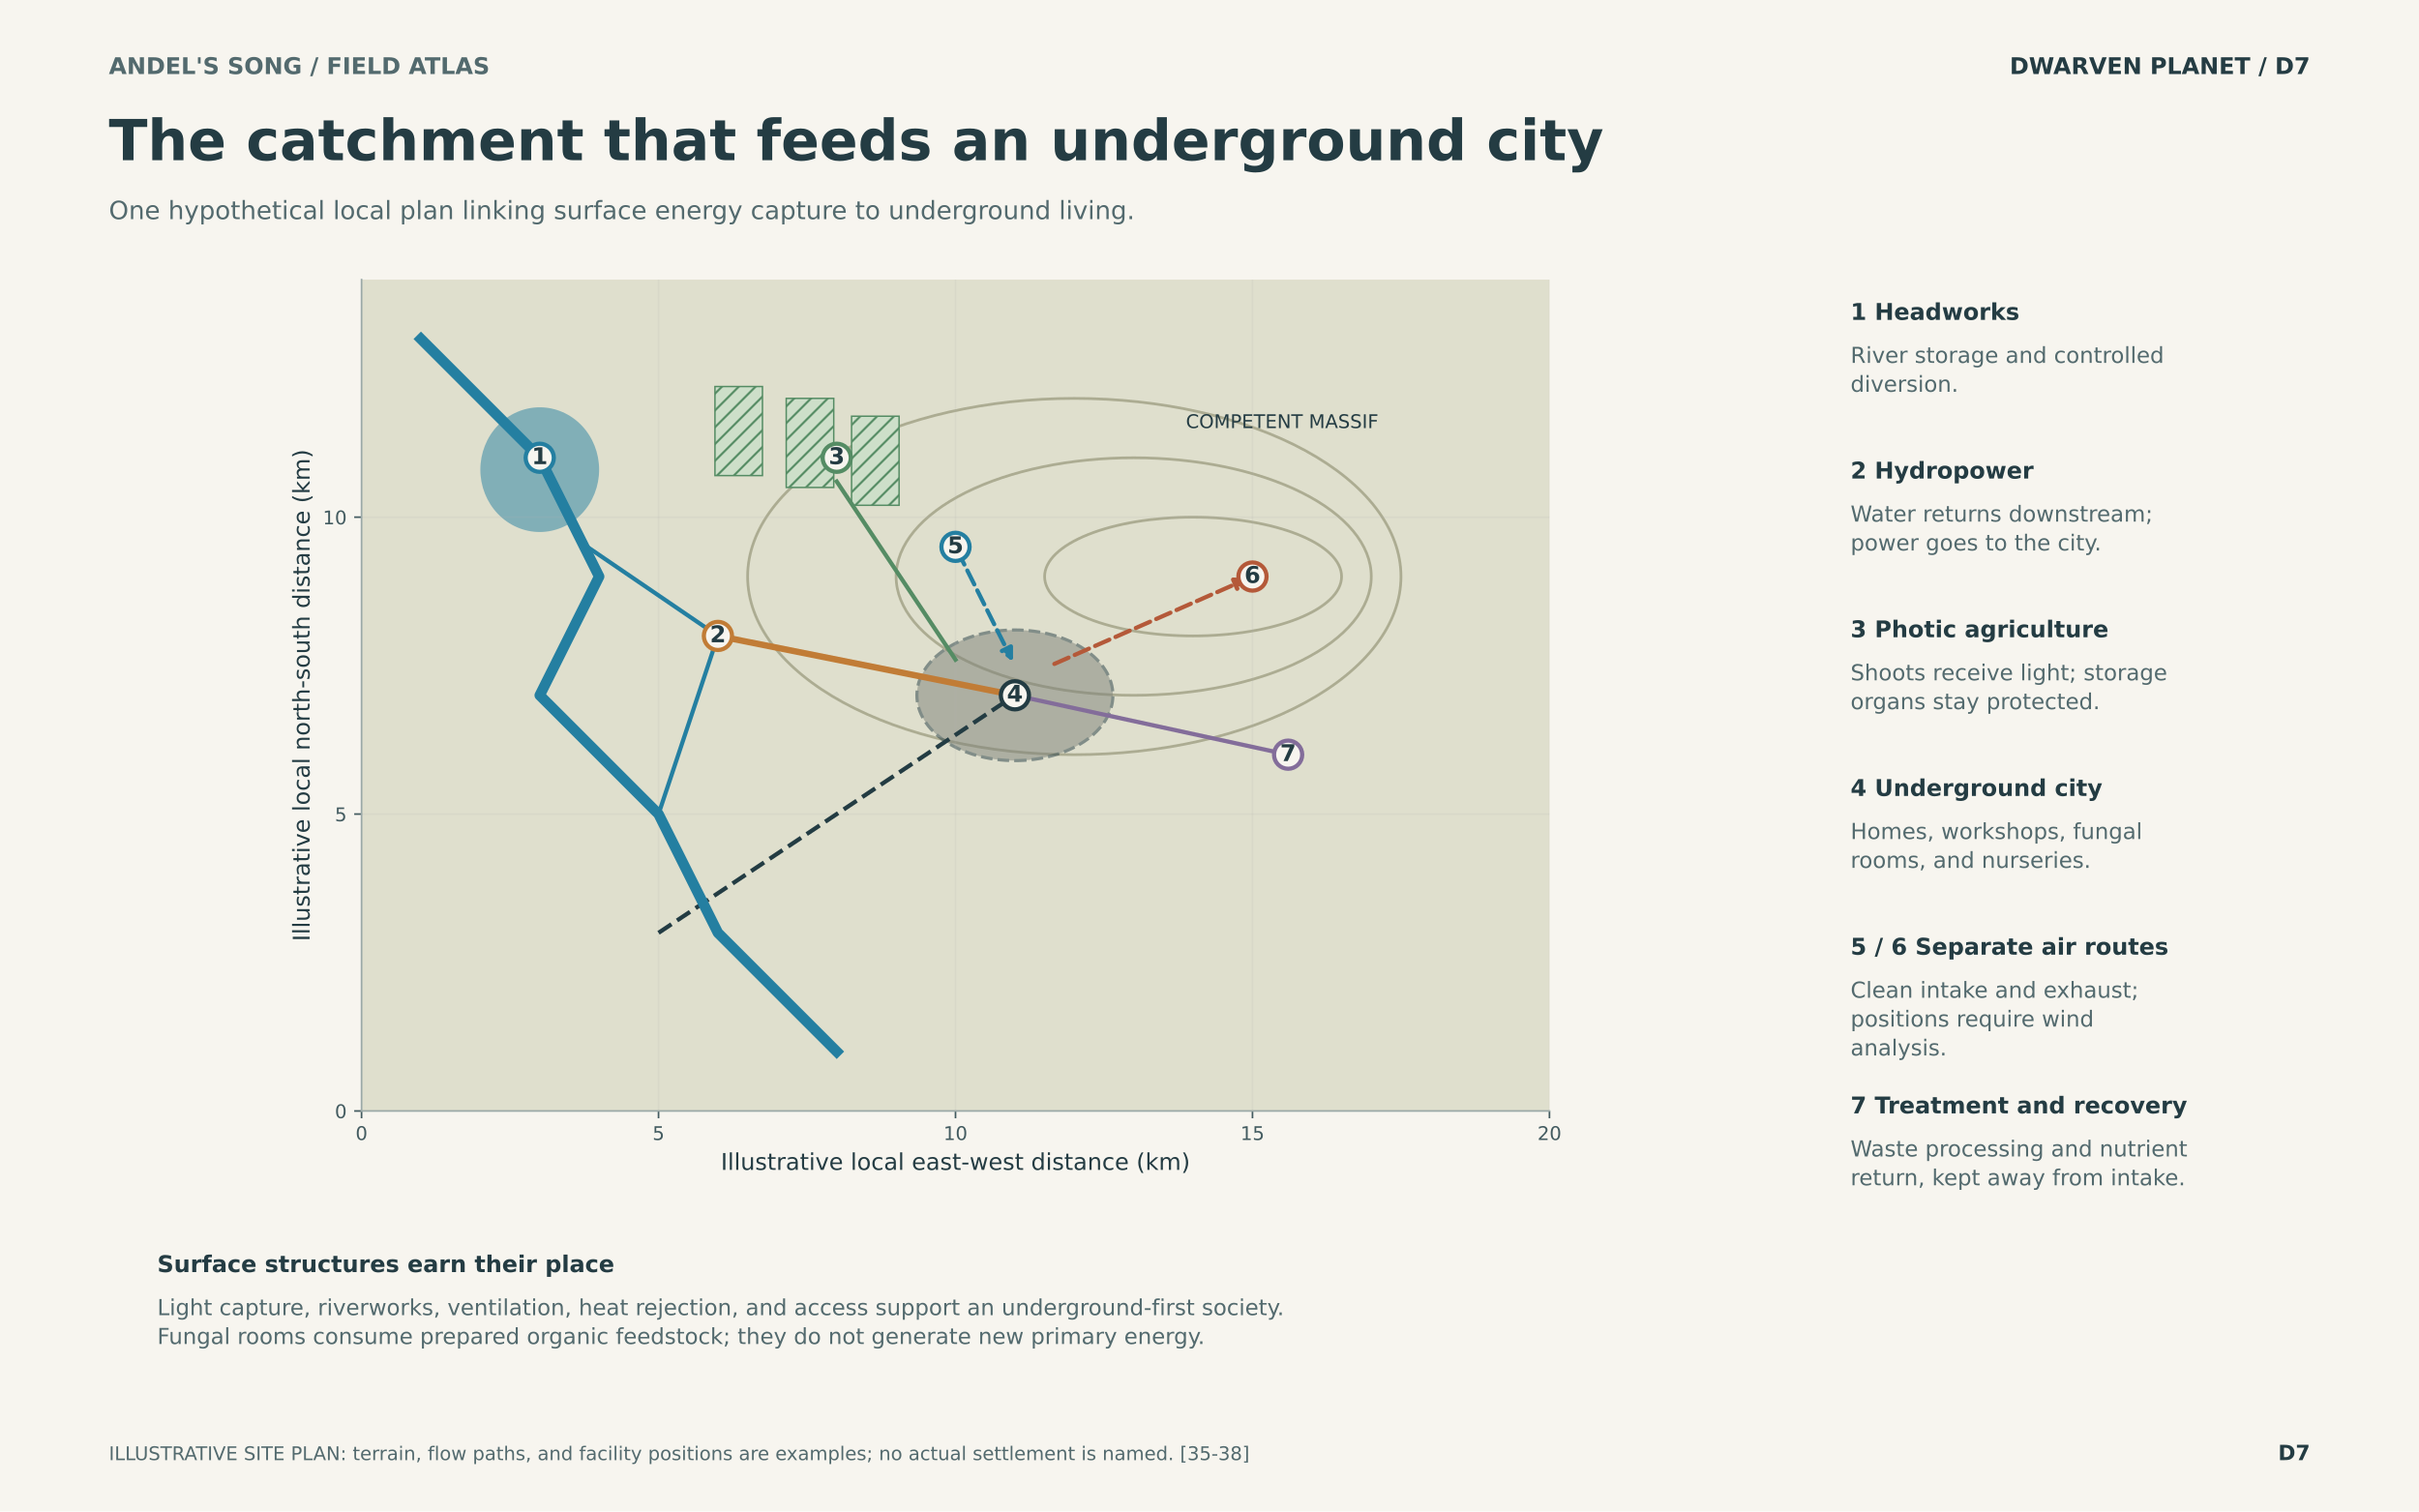
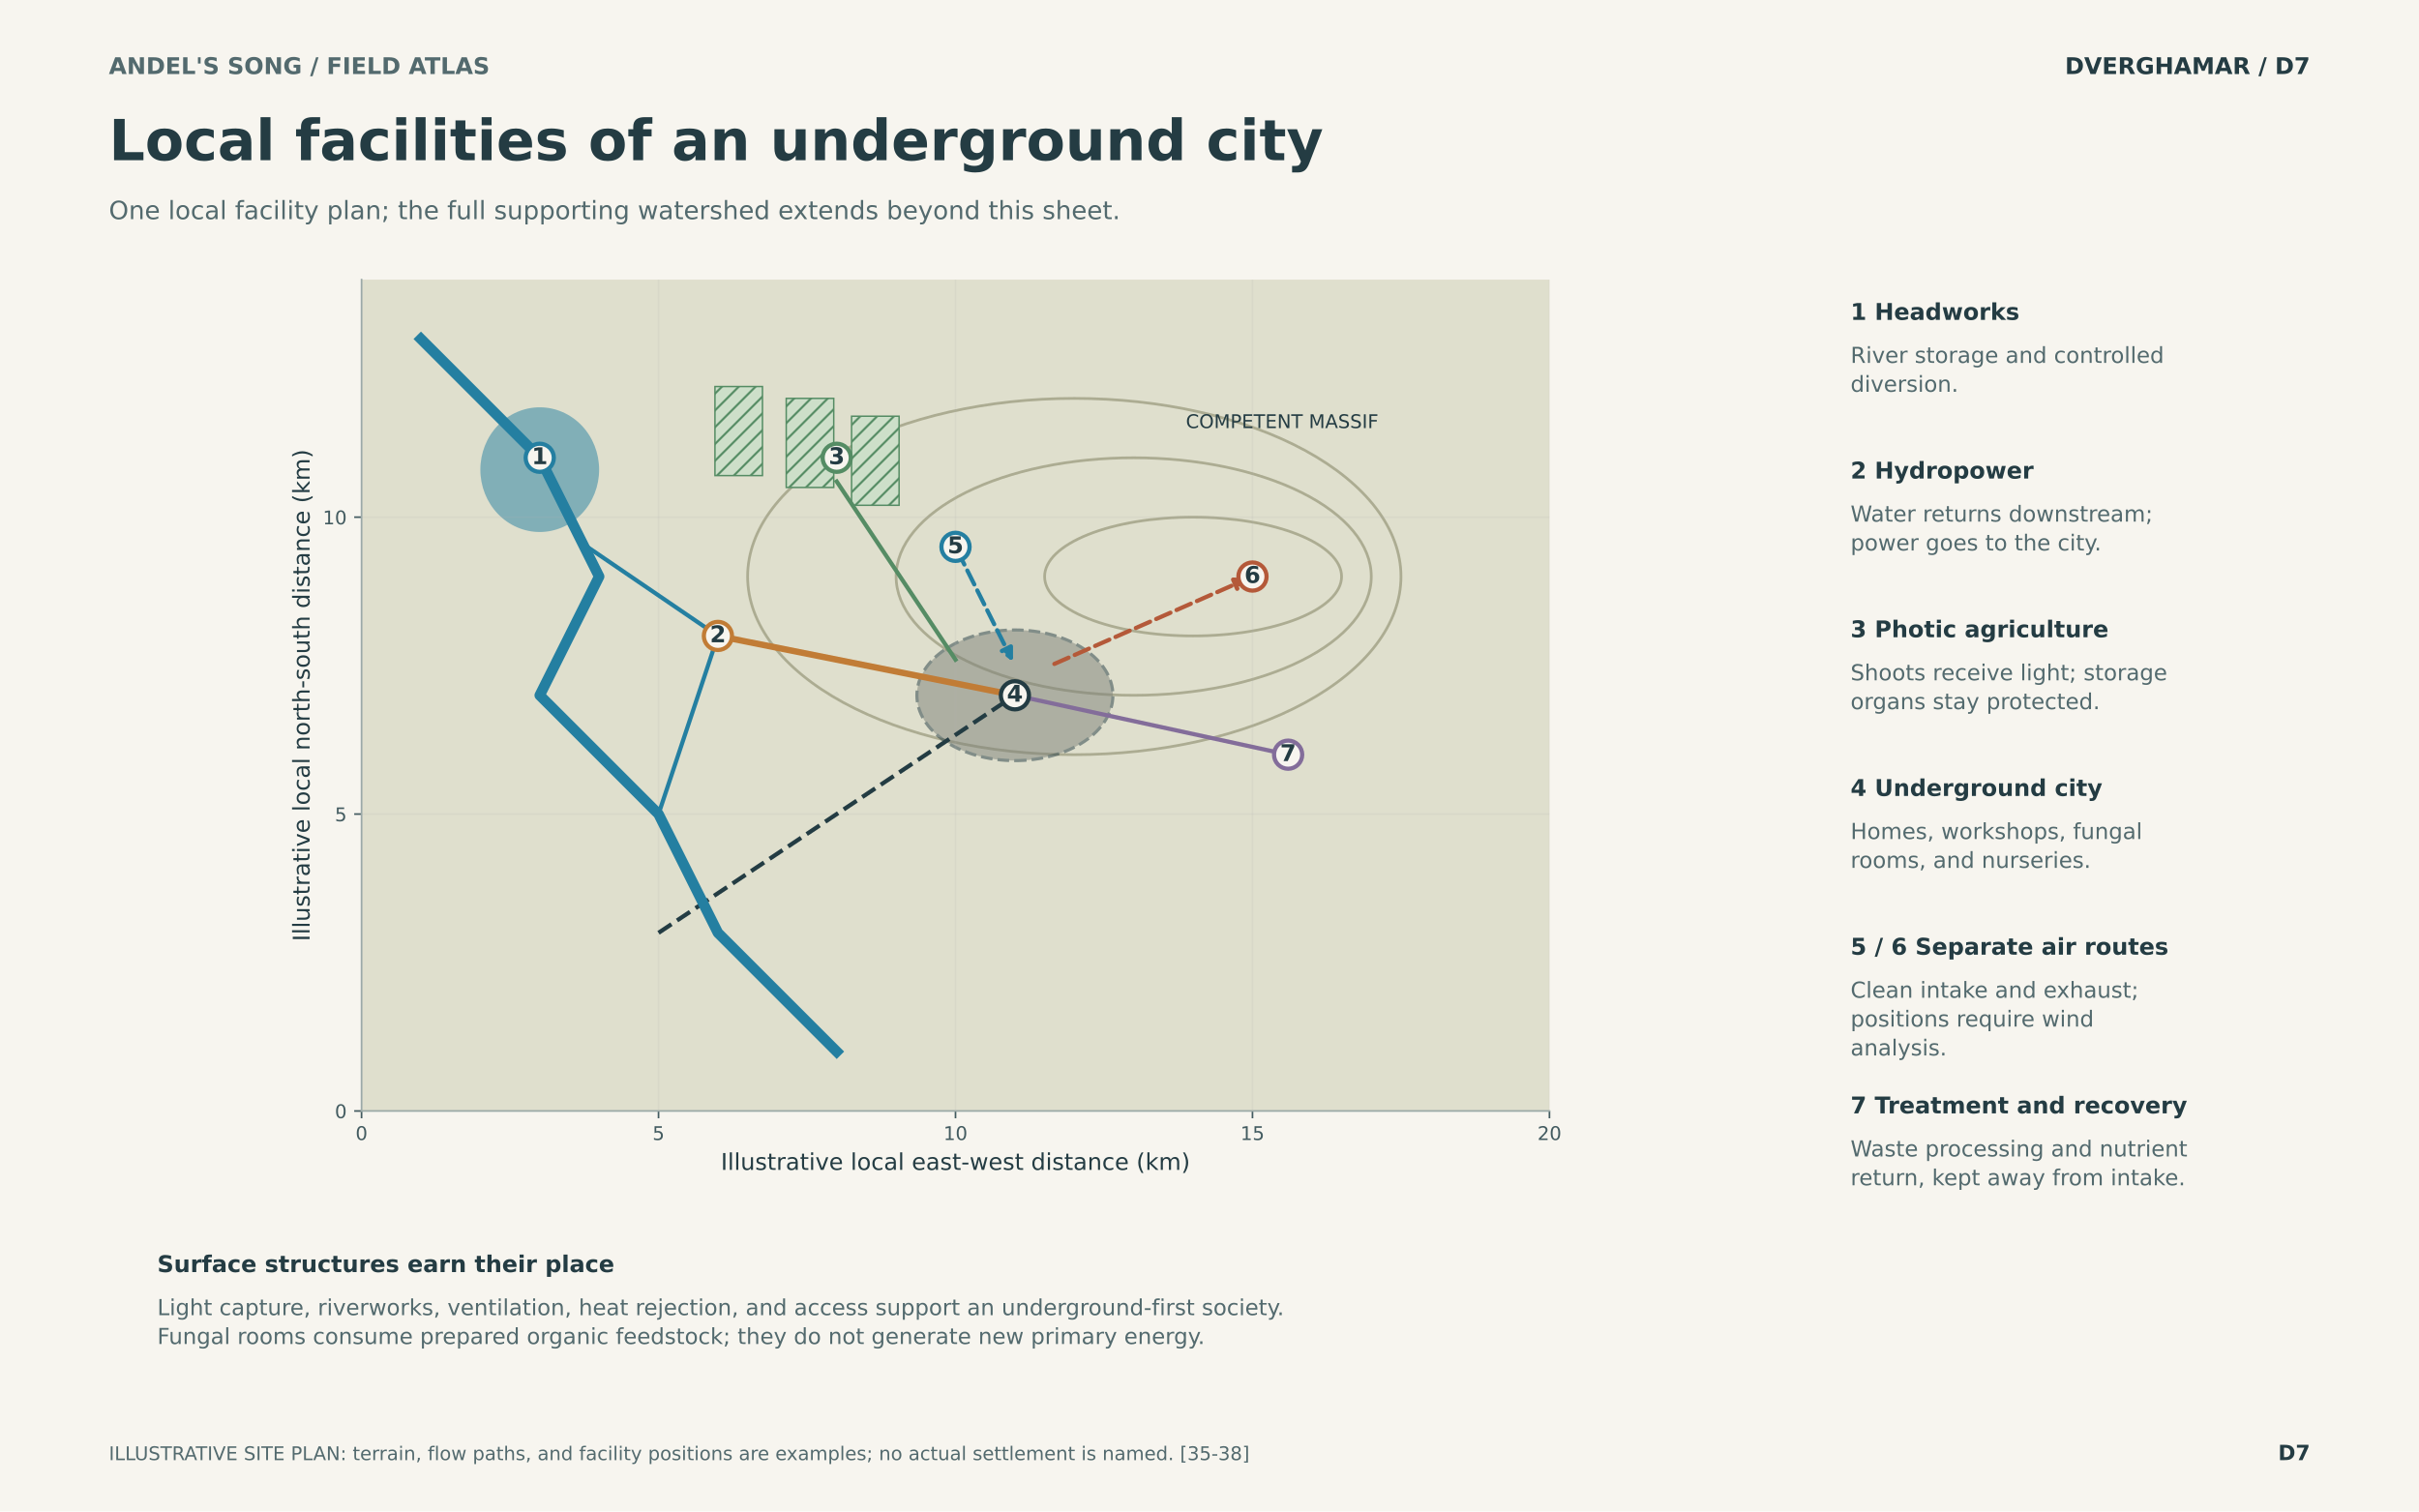
<svg xmlns="http://www.w3.org/2000/svg" xmlns:xlink="http://www.w3.org/1999/xlink" width="1152pt" height="720pt" viewBox="0 0 1152 720" version="1.1">
  <defs>
    <style type="text/css">*{stroke-linejoin: round; stroke-linecap: butt}</style>
  </defs>
  <g id="figure_1">
    <g id="patch_1">
      <path d="M 0 720  L 1152 720  L 1152 0  L 0 0  z " style="fill: #f7f5ef" />
    </g>
    <g id="axes_1">
      <g id="patch_2">
        <path d="M 172.183 529.2  L 737.897 529.2  L 737.897 133.2  L 172.183 133.2  z " style="fill: #dfdfcd" />
      </g>
      <g id="patch_3">
        <path d="M 511.611 359.486  C 552.869 359.486 592.443 350.545 621.617 334.632  C 650.791 318.719 667.183 297.133 667.183 274.629  C 667.183 252.124 650.791 230.539 621.617 214.626  C 592.443 198.713 552.869 189.771 511.611 189.771  C 470.353 189.771 430.78 198.713 401.606 214.626  C 372.432 230.539 356.04 252.124 356.04 274.629  C 356.04 297.133 372.432 318.719 401.606 334.632  C 430.78 350.545 470.353 359.486 511.611 359.486  L 511.611 359.486  z " clip-path="url(#p498f518bbc)" style="fill: none; stroke: #acac92; stroke-width: 1.3; stroke-linejoin: miter" />
      </g>
      <g id="patch_4">
        <path d="M 539.897 331.2  C 569.903 331.2 598.684 325.239 619.901 314.631  C 641.119 304.022 653.04 289.631 653.04 274.629  C 653.04 259.626 641.119 245.235 619.901 234.627  C 598.684 224.018 569.903 218.057 539.897 218.057  C 509.891 218.057 481.11 224.018 459.893 234.627  C 438.676 245.235 426.754 259.626 426.754 274.629  C 426.754 289.631 438.676 304.022 459.893 314.631  C 481.11 325.239 509.891 331.2 539.897 331.2  L 539.897 331.2  z " clip-path="url(#p498f518bbc)" style="fill: none; stroke: #acac92; stroke-width: 1.3; stroke-linejoin: miter" />
      </g>
      <g id="patch_5">
        <path d="M 568.183 302.914  C 586.937 302.914 604.925 299.934 618.185 294.63  C 631.446 289.325 638.897 282.13 638.897 274.629  C 638.897 267.127 631.446 259.932 618.185 254.628  C 604.925 249.323 586.937 246.343 568.183 246.343  C 549.429 246.343 531.441 249.323 518.18 254.628  C 504.919 259.932 497.469 267.127 497.469 274.629  C 497.469 282.13 504.919 289.325 518.18 294.63  C 531.441 299.934 549.429 302.914 568.183 302.914  L 568.183 302.914  z " clip-path="url(#p498f518bbc)" style="fill: none; stroke: #acac92; stroke-width: 1.3; stroke-linejoin: miter" />
      </g>
      <g id="patch_6">
        <path d="M 257.04 253.414  C 264.541 253.414 271.737 250.285 277.041 244.715  C 282.345 239.146 285.326 231.591 285.326 223.714  C 285.326 215.838 282.345 208.283 277.041 202.713  C 271.737 197.144 264.541 194.014 257.04 194.014  C 249.539 194.014 242.343 197.144 237.039 202.713  C 231.735 208.283 228.754 215.838 228.754 223.714  C 228.754 231.591 231.735 239.146 237.039 244.715  C 242.343 250.285 249.539 253.414 257.04 253.414  z " clip-path="url(#p498f518bbc)" style="fill: #247fa1; opacity: 0.5" />
      </g>
      <g id="patch_7">
        <path d="M 483.326 362.314  C 495.703 362.314 507.575 359.036 516.327 353.201  C 525.08 347.366 529.997 339.452 529.997 331.2  C 529.997 322.948 525.08 315.034 516.327 309.199  C 507.575 303.364 495.703 300.086 483.326 300.086  C 470.948 300.086 459.076 303.364 450.324 309.199  C 441.572 315.034 436.654 322.948 436.654 331.2  C 436.654 339.452 441.572 347.366 450.324 353.201  C 459.076 359.036 470.948 362.314 483.326 362.314  z " clip-path="url(#p498f518bbc)" style="fill: #7b8078; opacity: 0.5; stroke-dasharray: 5.55,2.4; stroke-dashoffset: 0; stroke: #233c43; stroke-width: 1.5; stroke-linejoin: miter" />
      </g>
      <g id="patch_8">
        <path d="M 340.483 226.543  L 363.111 226.543  L 363.111 184.114  L 340.483 184.114  z " clip-path="url(#p498f518bbc)" style="fill: url(#h37ce3248b2); stroke: #558c64; stroke-width: 0.7; stroke-linejoin: miter" />
      </g>
      <g id="patch_9">
        <path d="M 374.426 232.2  L 397.054 232.2  L 397.054 189.771  L 374.426 189.771  z " clip-path="url(#p498f518bbc)" style="fill: url(#h37ce3248b2); stroke: #558c64; stroke-width: 0.7; stroke-linejoin: miter" />
      </g>
      <g id="patch_10">
        <path d="M 405.54 240.686  L 428.169 240.686  L 428.169 198.257  L 405.54 198.257  z " clip-path="url(#p498f518bbc)" style="fill: url(#h37ce3248b2); stroke: #558c64; stroke-width: 0.7; stroke-linejoin: miter" />
      </g>
      <g id="matplotlib.axis_1">
        <g id="xtick_1">
          <g id="line2d_1">
            <path d="M 172.183 529.2  L 172.183 133.2  " clip-path="url(#p498f518bbc)" style="fill: none; stroke: #b0b0b0; stroke-opacity: 0.15; stroke-width: 0.8; stroke-linecap: square" />
          </g>
          <g id="line2d_2">
            <defs>
              <path id="md0d40ec534" d="M 0 0  L 0 3.5  " style="stroke: #435b60; stroke-width: 0.8" />
            </defs>
            <g>
              <use xlink:href="#md0d40ec534" x="172.183" y="529.2" style="fill: #435b60; stroke: #435b60; stroke-width: 0.8" />
            </g>
          </g>
          <g id="text_1">
            <text style="font-size: 9px; font-family: 'DejaVu Sans'; text-anchor: middle; fill: #435b60" x="172.183" y="543.039" transform="rotate(-0 172.1829 543.0386)">0</text>
          </g>
        </g>
        <g id="xtick_2">
          <g id="line2d_3">
            <path d="M 313.611 529.2  L 313.611 133.2  " clip-path="url(#p498f518bbc)" style="fill: none; stroke: #b0b0b0; stroke-opacity: 0.15; stroke-width: 0.8; stroke-linecap: square" />
          </g>
          <g id="line2d_4">
            <g>
              <use xlink:href="#md0d40ec534" x="313.611" y="529.2" style="fill: #435b60; stroke: #435b60; stroke-width: 0.8" />
            </g>
          </g>
          <g id="text_2">
            <text style="font-size: 9px; font-family: 'DejaVu Sans'; text-anchor: middle; fill: #435b60" x="313.611" y="543.039" transform="rotate(-0 313.6114 543.0386)">5</text>
          </g>
        </g>
        <g id="xtick_3">
          <g id="line2d_5">
            <path d="M 455.04 529.2  L 455.04 133.2  " clip-path="url(#p498f518bbc)" style="fill: none; stroke: #b0b0b0; stroke-opacity: 0.15; stroke-width: 0.8; stroke-linecap: square" />
          </g>
          <g id="line2d_6">
            <g>
              <use xlink:href="#md0d40ec534" x="455.04" y="529.2" style="fill: #435b60; stroke: #435b60; stroke-width: 0.8" />
            </g>
          </g>
          <g id="text_3">
            <text style="font-size: 9px; font-family: 'DejaVu Sans'; text-anchor: middle; fill: #435b60" x="455.04" y="543.039" transform="rotate(-0 455.04 543.0386)">10</text>
          </g>
        </g>
        <g id="xtick_4">
          <g id="line2d_7">
            <path d="M 596.469 529.2  L 596.469 133.2  " clip-path="url(#p498f518bbc)" style="fill: none; stroke: #b0b0b0; stroke-opacity: 0.15; stroke-width: 0.8; stroke-linecap: square" />
          </g>
          <g id="line2d_8">
            <g>
              <use xlink:href="#md0d40ec534" x="596.469" y="529.2" style="fill: #435b60; stroke: #435b60; stroke-width: 0.8" />
            </g>
          </g>
          <g id="text_4">
            <text style="font-size: 9px; font-family: 'DejaVu Sans'; text-anchor: middle; fill: #435b60" x="596.469" y="543.039" transform="rotate(-0 596.4686 543.0386)">15</text>
          </g>
        </g>
        <g id="xtick_5">
          <g id="line2d_9">
            <path d="M 737.897 529.2  L 737.897 133.2  " clip-path="url(#p498f518bbc)" style="fill: none; stroke: #b0b0b0; stroke-opacity: 0.15; stroke-width: 0.8; stroke-linecap: square" />
          </g>
          <g id="line2d_10">
            <g>
              <use xlink:href="#md0d40ec534" x="737.897" y="529.2" style="fill: #435b60; stroke: #435b60; stroke-width: 0.8" />
            </g>
          </g>
          <g id="text_5">
            <text style="font-size: 9px; font-family: 'DejaVu Sans'; text-anchor: middle; fill: #435b60" x="737.897" y="543.039" transform="rotate(-0 737.8971 543.0386)">20</text>
          </g>
        </g>
        <g id="text_6">
          <text style="font-size: 11px; font-family: 'DejaVu Sans'; text-anchor: middle; fill: #243c43" x="455.04" y="557.269" transform="rotate(-0 455.04 557.2686)">Illustrative local east-west distance (km)</text>
        </g>
      </g>
      <g id="matplotlib.axis_2">
        <g id="ytick_1">
          <g id="line2d_11">
            <path d="M 172.183 529.2  L 737.897 529.2  " clip-path="url(#p498f518bbc)" style="fill: none; stroke: #b0b0b0; stroke-opacity: 0.15; stroke-width: 0.8; stroke-linecap: square" />
          </g>
          <g id="line2d_12">
            <defs>
              <path id="me6ddc2cda0" d="M 0 0  L -3.5 0  " style="stroke: #435b60; stroke-width: 0.8" />
            </defs>
            <g>
              <use xlink:href="#me6ddc2cda0" x="172.183" y="529.2" style="fill: #435b60; stroke: #435b60; stroke-width: 0.8" />
            </g>
          </g>
          <g id="text_7">
            <text style="font-size: 9px; font-family: 'DejaVu Sans'; text-anchor: end; fill: #435b60" x="165.183" y="532.619" transform="rotate(-0 165.1829 532.6193)">0</text>
          </g>
        </g>
        <g id="ytick_2">
          <g id="line2d_13">
            <path d="M 172.183 387.771  L 737.897 387.771  " clip-path="url(#p498f518bbc)" style="fill: none; stroke: #b0b0b0; stroke-opacity: 0.15; stroke-width: 0.8; stroke-linecap: square" />
          </g>
          <g id="line2d_14">
            <g>
              <use xlink:href="#me6ddc2cda0" x="172.183" y="387.771" style="fill: #435b60; stroke: #435b60; stroke-width: 0.8" />
            </g>
          </g>
          <g id="text_8">
            <text style="font-size: 9px; font-family: 'DejaVu Sans'; text-anchor: end; fill: #435b60" x="165.183" y="391.191" transform="rotate(-0 165.1829 391.1907)">5</text>
          </g>
        </g>
        <g id="ytick_3">
          <g id="line2d_15">
            <path d="M 172.183 246.343  L 737.897 246.343  " clip-path="url(#p498f518bbc)" style="fill: none; stroke: #b0b0b0; stroke-opacity: 0.15; stroke-width: 0.8; stroke-linecap: square" />
          </g>
          <g id="line2d_16">
            <g>
              <use xlink:href="#me6ddc2cda0" x="172.183" y="246.343" style="fill: #435b60; stroke: #435b60; stroke-width: 0.8" />
            </g>
          </g>
          <g id="text_9">
            <text style="font-size: 9px; font-family: 'DejaVu Sans'; text-anchor: end; fill: #435b60" x="165.183" y="249.762" transform="rotate(-0 165.1829 249.7622)">10</text>
          </g>
        </g>
        <g id="text_10">
          <text style="font-size: 11px; font-family: 'DejaVu Sans'; text-anchor: middle; fill: #243c43" x="147.443" y="331.2" transform="rotate(-90 147.4427 331.2)">Illustrative local north-south distance (km)</text>
        </g>
      </g>
      <g id="line2d_17">
        <path d="M 279.669 260.486  L 341.897 302.914  " clip-path="url(#p498f518bbc)" style="fill: none; stroke: #247fa1; stroke-width: 2; stroke-linecap: square" />
      </g>
      <g id="line2d_18">
        <path d="M 341.897 302.914  L 313.611 387.771  " clip-path="url(#p498f518bbc)" style="fill: none; stroke: #247fa1; stroke-width: 2; stroke-linecap: square" />
      </g>
      <g id="line2d_19">
        <path d="M 341.897 302.914  L 483.326 331.2  " clip-path="url(#p498f518bbc)" style="fill: none; stroke: #c17c36; stroke-width: 3; stroke-linecap: square" />
      </g>
      <g id="line2d_20">
        <path d="M 313.611 444.343  L 483.326 331.2  " clip-path="url(#p498f518bbc)" style="fill: none; stroke-dasharray: 7.4,3.2; stroke-dashoffset: 0; stroke: #233c43; stroke-width: 2" />
      </g>
      <g id="line2d_21">
        <path d="M 398.469 229.371  L 455.04 314.229  " clip-path="url(#p498f518bbc)" style="fill: none; stroke: #558c64; stroke-width: 2; stroke-linecap: square" />
      </g>
      <g id="line2d_22">
        <path d="M 483.326 331.2  L 613.44 359.486  " clip-path="url(#p498f518bbc)" style="fill: none; stroke: #836d9a; stroke-width: 2; stroke-linecap: square" />
      </g>
      <g id="patch_11">
        <path d="M 172.183 529.2  L 172.183 133.2  " style="fill: none; stroke: #9ba9a8; stroke-width: 0.8; stroke-linejoin: miter; stroke-linecap: square" />
      </g>
      <g id="patch_12">
        <path d="M 172.183 529.2  L 737.897 529.2  " style="fill: none; stroke: #9ba9a8; stroke-width: 0.8; stroke-linejoin: miter; stroke-linecap: square" />
      </g>
      <g id="text_11">
        <text style="font-size: 9px; font-family: 'DejaVu Sans'; text-anchor: middle; fill: #243c43" x="610.611" y="203.914" transform="rotate(-0 610.6114 203.9143)">COMPETENT MASSIF</text>
      </g>
      <g id="line2d_23">
        <path d="M 200.469 161.486  L 257.04 218.057  L 285.326 274.629  L 257.04 331.2  L 313.611 387.771  L 341.897 444.343  L 398.469 500.914  " clip-path="url(#p498f518bbc)" style="fill: none; stroke: #247fa1; stroke-width: 5; stroke-linecap: square" />
      </g>
      <g id="patch_13">
        <path d="M 455.936 262.278  Q 469.184 288.773 481.431 313.268  " clip-path="url(#p498f518bbc)" style="fill: none; stroke-dasharray: 7.4,3.2; stroke-dashoffset: 0; stroke: #247fa1; stroke-width: 2; stroke-linecap: round" />
        <path d="M 481.431 307.902  L 481.431 313.268  L 477.138 310.048  z " clip-path="url(#p498f518bbc)" style="fill: #247fa1; stroke-dasharray: 7.4,3.2; stroke-dashoffset: 0; stroke: #247fa1; stroke-width: 2; stroke-linecap: round" />
      </g>
      <g id="patch_14">
        <path d="M 502.126 316.25  Q 548.383 295.843 592.595 276.338  " clip-path="url(#p498f518bbc)" style="fill: none; stroke-dasharray: 7.4,3.2; stroke-dashoffset: 0; stroke: #b45939; stroke-width: 2; stroke-linecap: round" />
        <path d="M 587.234 276.079  L 592.595 276.338  L 589.172 280.471  z " clip-path="url(#p498f518bbc)" style="fill: #b45939; stroke-dasharray: 7.4,3.2; stroke-dashoffset: 0; stroke: #b45939; stroke-width: 2; stroke-linecap: round" />
      </g>
      <g id="PathCollection_1">
        <defs>
          <path id="mf88bc8457a" d="M 0 6.708  C 1.779 6.708 3.485 6.001 4.743 4.743  C 6.001 3.485 6.708 1.779 6.708 0  C 6.708 -1.779 6.001 -3.485 4.743 -4.743  C 3.485 -6.001 1.779 -6.708 0 -6.708  C -1.779 -6.708 -3.485 -6.001 -4.743 -4.743  C -6.001 -3.485 -6.708 -1.779 -6.708 0  C -6.708 1.779 -6.001 3.485 -4.743 4.743  C -3.485 6.001 -1.779 6.708 0 6.708  z " style="stroke: #247fa1; stroke-width: 2" />
        </defs>
        <g clip-path="url(#p498f518bbc)">
          <use xlink:href="#mf88bc8457a" x="257.04" y="218.057" style="fill: #f7f5ef; stroke: #247fa1; stroke-width: 2" />
        </g>
      </g>
      <g id="PathCollection_2">
        <defs>
          <path id="ma70921327f" d="M 0 6.708  C 1.779 6.708 3.485 6.001 4.743 4.743  C 6.001 3.485 6.708 1.779 6.708 0  C 6.708 -1.779 6.001 -3.485 4.743 -4.743  C 3.485 -6.001 1.779 -6.708 0 -6.708  C -1.779 -6.708 -3.485 -6.001 -4.743 -4.743  C -6.001 -3.485 -6.708 -1.779 -6.708 0  C -6.708 1.779 -6.001 3.485 -4.743 4.743  C -3.485 6.001 -1.779 6.708 0 6.708  z " style="stroke: #c17c36; stroke-width: 2" />
        </defs>
        <g clip-path="url(#p498f518bbc)">
          <use xlink:href="#ma70921327f" x="341.897" y="302.914" style="fill: #f7f5ef; stroke: #c17c36; stroke-width: 2" />
        </g>
      </g>
      <g id="PathCollection_3">
        <defs>
          <path id="m707040d537" d="M 0 6.708  C 1.779 6.708 3.485 6.001 4.743 4.743  C 6.001 3.485 6.708 1.779 6.708 0  C 6.708 -1.779 6.001 -3.485 4.743 -4.743  C 3.485 -6.001 1.779 -6.708 0 -6.708  C -1.779 -6.708 -3.485 -6.001 -4.743 -4.743  C -6.001 -3.485 -6.708 -1.779 -6.708 0  C -6.708 1.779 -6.001 3.485 -4.743 4.743  C -3.485 6.001 -1.779 6.708 0 6.708  z " style="stroke: #558c64; stroke-width: 2" />
        </defs>
        <g clip-path="url(#p498f518bbc)">
          <use xlink:href="#m707040d537" x="398.469" y="218.057" style="fill: #f7f5ef; stroke: #558c64; stroke-width: 2" />
        </g>
      </g>
      <g id="PathCollection_4">
        <defs>
          <path id="m62b4340034" d="M 0 6.708  C 1.779 6.708 3.485 6.001 4.743 4.743  C 6.001 3.485 6.708 1.779 6.708 0  C 6.708 -1.779 6.001 -3.485 4.743 -4.743  C 3.485 -6.001 1.779 -6.708 0 -6.708  C -1.779 -6.708 -3.485 -6.001 -4.743 -4.743  C -6.001 -3.485 -6.708 -1.779 -6.708 0  C -6.708 1.779 -6.001 3.485 -4.743 4.743  C -3.485 6.001 -1.779 6.708 0 6.708  z " style="stroke: #233c43; stroke-width: 2" />
        </defs>
        <g clip-path="url(#p498f518bbc)">
          <use xlink:href="#m62b4340034" x="483.326" y="331.2" style="fill: #f7f5ef; stroke: #233c43; stroke-width: 2" />
        </g>
      </g>
      <g id="PathCollection_5">
        <g clip-path="url(#p498f518bbc)">
          <use xlink:href="#mf88bc8457a" x="455.04" y="260.486" style="fill: #f7f5ef; stroke: #247fa1; stroke-width: 2" />
        </g>
      </g>
      <g id="PathCollection_6">
        <defs>
          <path id="m579f9af53b" d="M 0 6.708  C 1.779 6.708 3.485 6.001 4.743 4.743  C 6.001 3.485 6.708 1.779 6.708 0  C 6.708 -1.779 6.001 -3.485 4.743 -4.743  C 3.485 -6.001 1.779 -6.708 0 -6.708  C -1.779 -6.708 -3.485 -6.001 -4.743 -4.743  C -6.001 -3.485 -6.708 -1.779 -6.708 0  C -6.708 1.779 -6.001 3.485 -4.743 4.743  C -3.485 6.001 -1.779 6.708 0 6.708  z " style="stroke: #b45939; stroke-width: 2" />
        </defs>
        <g clip-path="url(#p498f518bbc)">
          <use xlink:href="#m579f9af53b" x="596.469" y="274.629" style="fill: #f7f5ef; stroke: #b45939; stroke-width: 2" />
        </g>
      </g>
      <g id="PathCollection_7">
        <defs>
          <path id="m587716a6d3" d="M 0 6.708  C 1.779 6.708 3.485 6.001 4.743 4.743  C 6.001 3.485 6.708 1.779 6.708 0  C 6.708 -1.779 6.001 -3.485 4.743 -4.743  C 3.485 -6.001 1.779 -6.708 0 -6.708  C -1.779 -6.708 -3.485 -6.001 -4.743 -4.743  C -6.001 -3.485 -6.708 -1.779 -6.708 0  C -6.708 1.779 -6.001 3.485 -4.743 4.743  C -3.485 6.001 -1.779 6.708 0 6.708  z " style="stroke: #836d9a; stroke-width: 2" />
        </defs>
        <g clip-path="url(#p498f518bbc)">
          <use xlink:href="#m587716a6d3" x="613.44" y="359.486" style="fill: #f7f5ef; stroke: #836d9a; stroke-width: 2" />
        </g>
      </g>
      <g id="text_12">
        <text style="font-weight: 700; font-size: 11px; font-family: 'DejaVu Sans'; text-anchor: middle; fill: #243c43" x="257.04" y="221.092" transform="rotate(-0 257.04 221.0925)">1</text>
      </g>
      <g id="text_13">
        <text style="font-weight: 700; font-size: 11px; font-family: 'DejaVu Sans'; text-anchor: middle; fill: #243c43" x="341.897" y="305.95" transform="rotate(-0 341.8971 305.9496)">2</text>
      </g>
      <g id="text_14">
        <text style="font-weight: 700; font-size: 11px; font-family: 'DejaVu Sans'; text-anchor: middle; fill: #243c43" x="398.469" y="221.092" transform="rotate(-0 398.4686 221.0925)">3</text>
      </g>
      <g id="text_15">
        <text style="font-weight: 700; font-size: 11px; font-family: 'DejaVu Sans'; text-anchor: middle; fill: #243c43" x="483.326" y="334.235" transform="rotate(-0 483.3257 334.2353)">4</text>
      </g>
      <g id="text_16">
        <text style="font-weight: 700; font-size: 11px; font-family: 'DejaVu Sans'; text-anchor: middle; fill: #243c43" x="455.04" y="263.521" transform="rotate(-0 455.04 263.521)">5</text>
      </g>
      <g id="text_17">
        <text style="font-weight: 700; font-size: 11px; font-family: 'DejaVu Sans'; text-anchor: middle; fill: #243c43" x="596.469" y="277.664" transform="rotate(-0 596.4686 277.6639)">6</text>
      </g>
      <g id="text_18">
        <text style="font-weight: 700; font-size: 11px; font-family: 'DejaVu Sans'; text-anchor: middle; fill: #243c43" x="613.44" y="362.521" transform="rotate(-0 613.44 362.521)">7</text>
      </g>
    </g>
    <g id="text_19">
      <text style="font-weight: 700; font-size: 11px; font-family: 'DejaVu Sans'; text-anchor: start; fill: #536a6e" x="51.84" y="35.28" transform="rotate(-0 51.84 35.28)">ANDEL'S SONG / FIELD ATLAS</text>
    </g>
    <g id="text_20">
-       <text style="font-weight: 700; font-size: 11px; font-family: 'DejaVu Sans'; text-anchor: end; fill: #243c43" x="1100.16" y="35.28" transform="rotate(-0 1100.16 35.28)">DWARVEN PLANET  /  D7</text>
+       <text style="font-weight: 700; font-size: 11px; font-family: 'DejaVu Sans'; text-anchor: end; fill: #243c43" x="1100.16" y="35.28" transform="rotate(-0 1100.16 35.28)">DVERGHAMAR  /  D7</text>
    </g>
    <g id="text_21">
-       <text style="font-weight: 700; font-size: 27px; font-family: 'DejaVu Sans'; text-anchor: start; fill: #243c43" x="51.84" y="76.32" transform="rotate(-0 51.84 76.32)">The catchment that feeds an underground city</text>
+       <text style="font-weight: 700; font-size: 27px; font-family: 'DejaVu Sans'; text-anchor: start; fill: #243c43" x="51.84" y="76.32" transform="rotate(-0 51.84 76.32)">Local facilities of an underground city</text>
    </g>
    <g id="text_22">
-       <text style="font-size: 12px; font-family: 'DejaVu Sans'; text-anchor: start; fill: #536a6e" x="51.84" y="104.4" transform="rotate(-0 51.84 104.4)">One hypothetical local plan linking surface energy capture to underground living.</text>
+       <text style="font-size: 12px; font-family: 'DejaVu Sans'; text-anchor: start; fill: #536a6e" x="51.84" y="104.4" transform="rotate(-0 51.84 104.4)">One local facility plan; the full supporting watershed extends beyond this sheet.</text>
    </g>
    <g id="text_23">
      <text style="font-size: 9px; font-family: 'DejaVu Sans'; text-anchor: start; fill: #536a6e" x="51.84" y="695.52" transform="rotate(-0 51.84 695.52)">ILLUSTRATIVE SITE PLAN: terrain, flow paths, and facility positions are examples; no actual settlement is named. [35-38]</text>
    </g>
    <g id="text_24">
      <text style="font-weight: 700; font-size: 10px; font-family: 'DejaVu Sans'; text-anchor: end; fill: #243c43" x="1100.16" y="695.52" transform="rotate(-0 1100.16 695.52)">D7</text>
    </g>
    <g id="text_25">
      <text style="font-weight: 700; font-size: 11px; font-family: 'DejaVu Sans'; text-anchor: start; fill: #243c43" x="881.28" y="152.358" transform="rotate(-0 881.28 152.3583)">1  Headworks</text>
    </g>
    <g id="text_26">
      <text style="font-size: 10.5px; font-family: 'DejaVu Sans'; fill: #536a6e" transform="translate(881.28 172.8584)">River storage and controlled</text>
      <text style="font-size: 10.5px; font-family: 'DejaVu Sans'; fill: #536a6e" transform="translate(881.28 186.6107)">diversion.</text>
    </g>
    <g id="text_27">
      <text style="font-weight: 700; font-size: 11px; font-family: 'DejaVu Sans'; text-anchor: start; fill: #243c43" x="881.28" y="227.958" transform="rotate(-0 881.28 227.9583)">2  Hydropower</text>
    </g>
    <g id="text_28">
      <text style="font-size: 10.5px; font-family: 'DejaVu Sans'; fill: #536a6e" transform="translate(881.28 248.4584)">Water returns downstream;</text>
      <text style="font-size: 10.5px; font-family: 'DejaVu Sans'; fill: #536a6e" transform="translate(881.28 262.2107)">power goes to the city.</text>
    </g>
    <g id="text_29">
      <text style="font-weight: 700; font-size: 11px; font-family: 'DejaVu Sans'; text-anchor: start; fill: #243c43" x="881.28" y="303.558" transform="rotate(-0 881.28 303.5583)">3  Photic agriculture</text>
    </g>
    <g id="text_30">
      <text style="font-size: 10.5px; font-family: 'DejaVu Sans'; fill: #536a6e" transform="translate(881.28 324.0584)">Shoots receive light; storage</text>
      <text style="font-size: 10.5px; font-family: 'DejaVu Sans'; fill: #536a6e" transform="translate(881.28 337.8107)">organs stay protected.</text>
    </g>
    <g id="text_31">
      <text style="font-weight: 700; font-size: 11px; font-family: 'DejaVu Sans'; text-anchor: start; fill: #243c43" x="881.28" y="379.158" transform="rotate(-0 881.28 379.1583)">4  Underground city</text>
    </g>
    <g id="text_32">
      <text style="font-size: 10.5px; font-family: 'DejaVu Sans'; fill: #536a6e" transform="translate(881.28 399.6584)">Homes, workshops, fungal</text>
      <text style="font-size: 10.5px; font-family: 'DejaVu Sans'; fill: #536a6e" transform="translate(881.28 413.4107)">rooms, and nurseries.</text>
    </g>
    <g id="text_33">
      <text style="font-weight: 700; font-size: 11px; font-family: 'DejaVu Sans'; text-anchor: start; fill: #243c43" x="881.28" y="454.758" transform="rotate(-0 881.28 454.7583)">5 / 6  Separate air routes</text>
    </g>
    <g id="text_34">
      <text style="font-size: 10.5px; font-family: 'DejaVu Sans'; fill: #536a6e" transform="translate(881.28 475.2584)">Clean intake and exhaust;</text>
      <text style="font-size: 10.5px; font-family: 'DejaVu Sans'; fill: #536a6e" transform="translate(881.28 489.0107)">positions require wind</text>
      <text style="font-size: 10.5px; font-family: 'DejaVu Sans'; fill: #536a6e" transform="translate(881.28 502.7629)">analysis.</text>
    </g>
    <g id="text_35">
      <text style="font-weight: 700; font-size: 11px; font-family: 'DejaVu Sans'; text-anchor: start; fill: #243c43" x="881.28" y="530.358" transform="rotate(-0 881.28 530.3583)">7  Treatment and recovery</text>
    </g>
    <g id="text_36">
      <text style="font-size: 10.5px; font-family: 'DejaVu Sans'; fill: #536a6e" transform="translate(881.28 550.8584)">Waste processing and nutrient</text>
      <text style="font-size: 10.5px; font-family: 'DejaVu Sans'; fill: #536a6e" transform="translate(881.28 564.6107)">return, kept away from intake.</text>
    </g>
    <g id="text_37">
      <text style="font-weight: 700; font-size: 11px; font-family: 'DejaVu Sans'; text-anchor: start; fill: #243c43" x="74.88" y="605.958" transform="rotate(-0 74.88 605.9583)">Surface structures earn their place</text>
    </g>
    <g id="text_38">
      <text style="font-size: 10.5px; font-family: 'DejaVu Sans'; fill: #536a6e" transform="translate(74.88 626.4584)">Light capture, riverworks, ventilation, heat rejection, and access support an underground-first society.</text>
      <text style="font-size: 10.5px; font-family: 'DejaVu Sans'; fill: #536a6e" transform="translate(74.88 640.2107)">Fungal rooms consume prepared organic feedstock; they do not generate new primary energy.</text>
    </g>
  </g>
  <defs>
    <clipPath id="p498f518bbc">
      <rect x="172.183" y="133.2" width="565.714" height="396" />
    </clipPath>
  </defs>
  <defs>
    <pattern id="h37ce3248b2" patternUnits="userSpaceOnUse" x="0" y="0" width="72" height="72">
      <rect x="0" y="0" width="73" height="73" fill="#cddfc9" />
      <path d="M -36 36  L 36 -36  M -32 40  L 40 -32  M -28 44  L 44 -28  M -24 48  L 48 -24  M -20 52  L 52 -20  M -16 56  L 56 -16  M -12 60  L 60 -12  M -8 64  L 64 -8  M -4 68  L 68 -4  M 0 72  L 72 0  M 4 76  L 76 4  M 8 80  L 80 8  M 12 84  L 84 12  M 16 88  L 88 16  M 20 92  L 92 20  M 24 96  L 96 24  M 28 100  L 100 28  M 32 104  L 104 32  M 36 108  L 108 36  " style="fill: #558c64; stroke: #558c64; stroke-width: 1.0; stroke-linecap: butt; stroke-linejoin: miter" />
    </pattern>
  </defs>
</svg>
